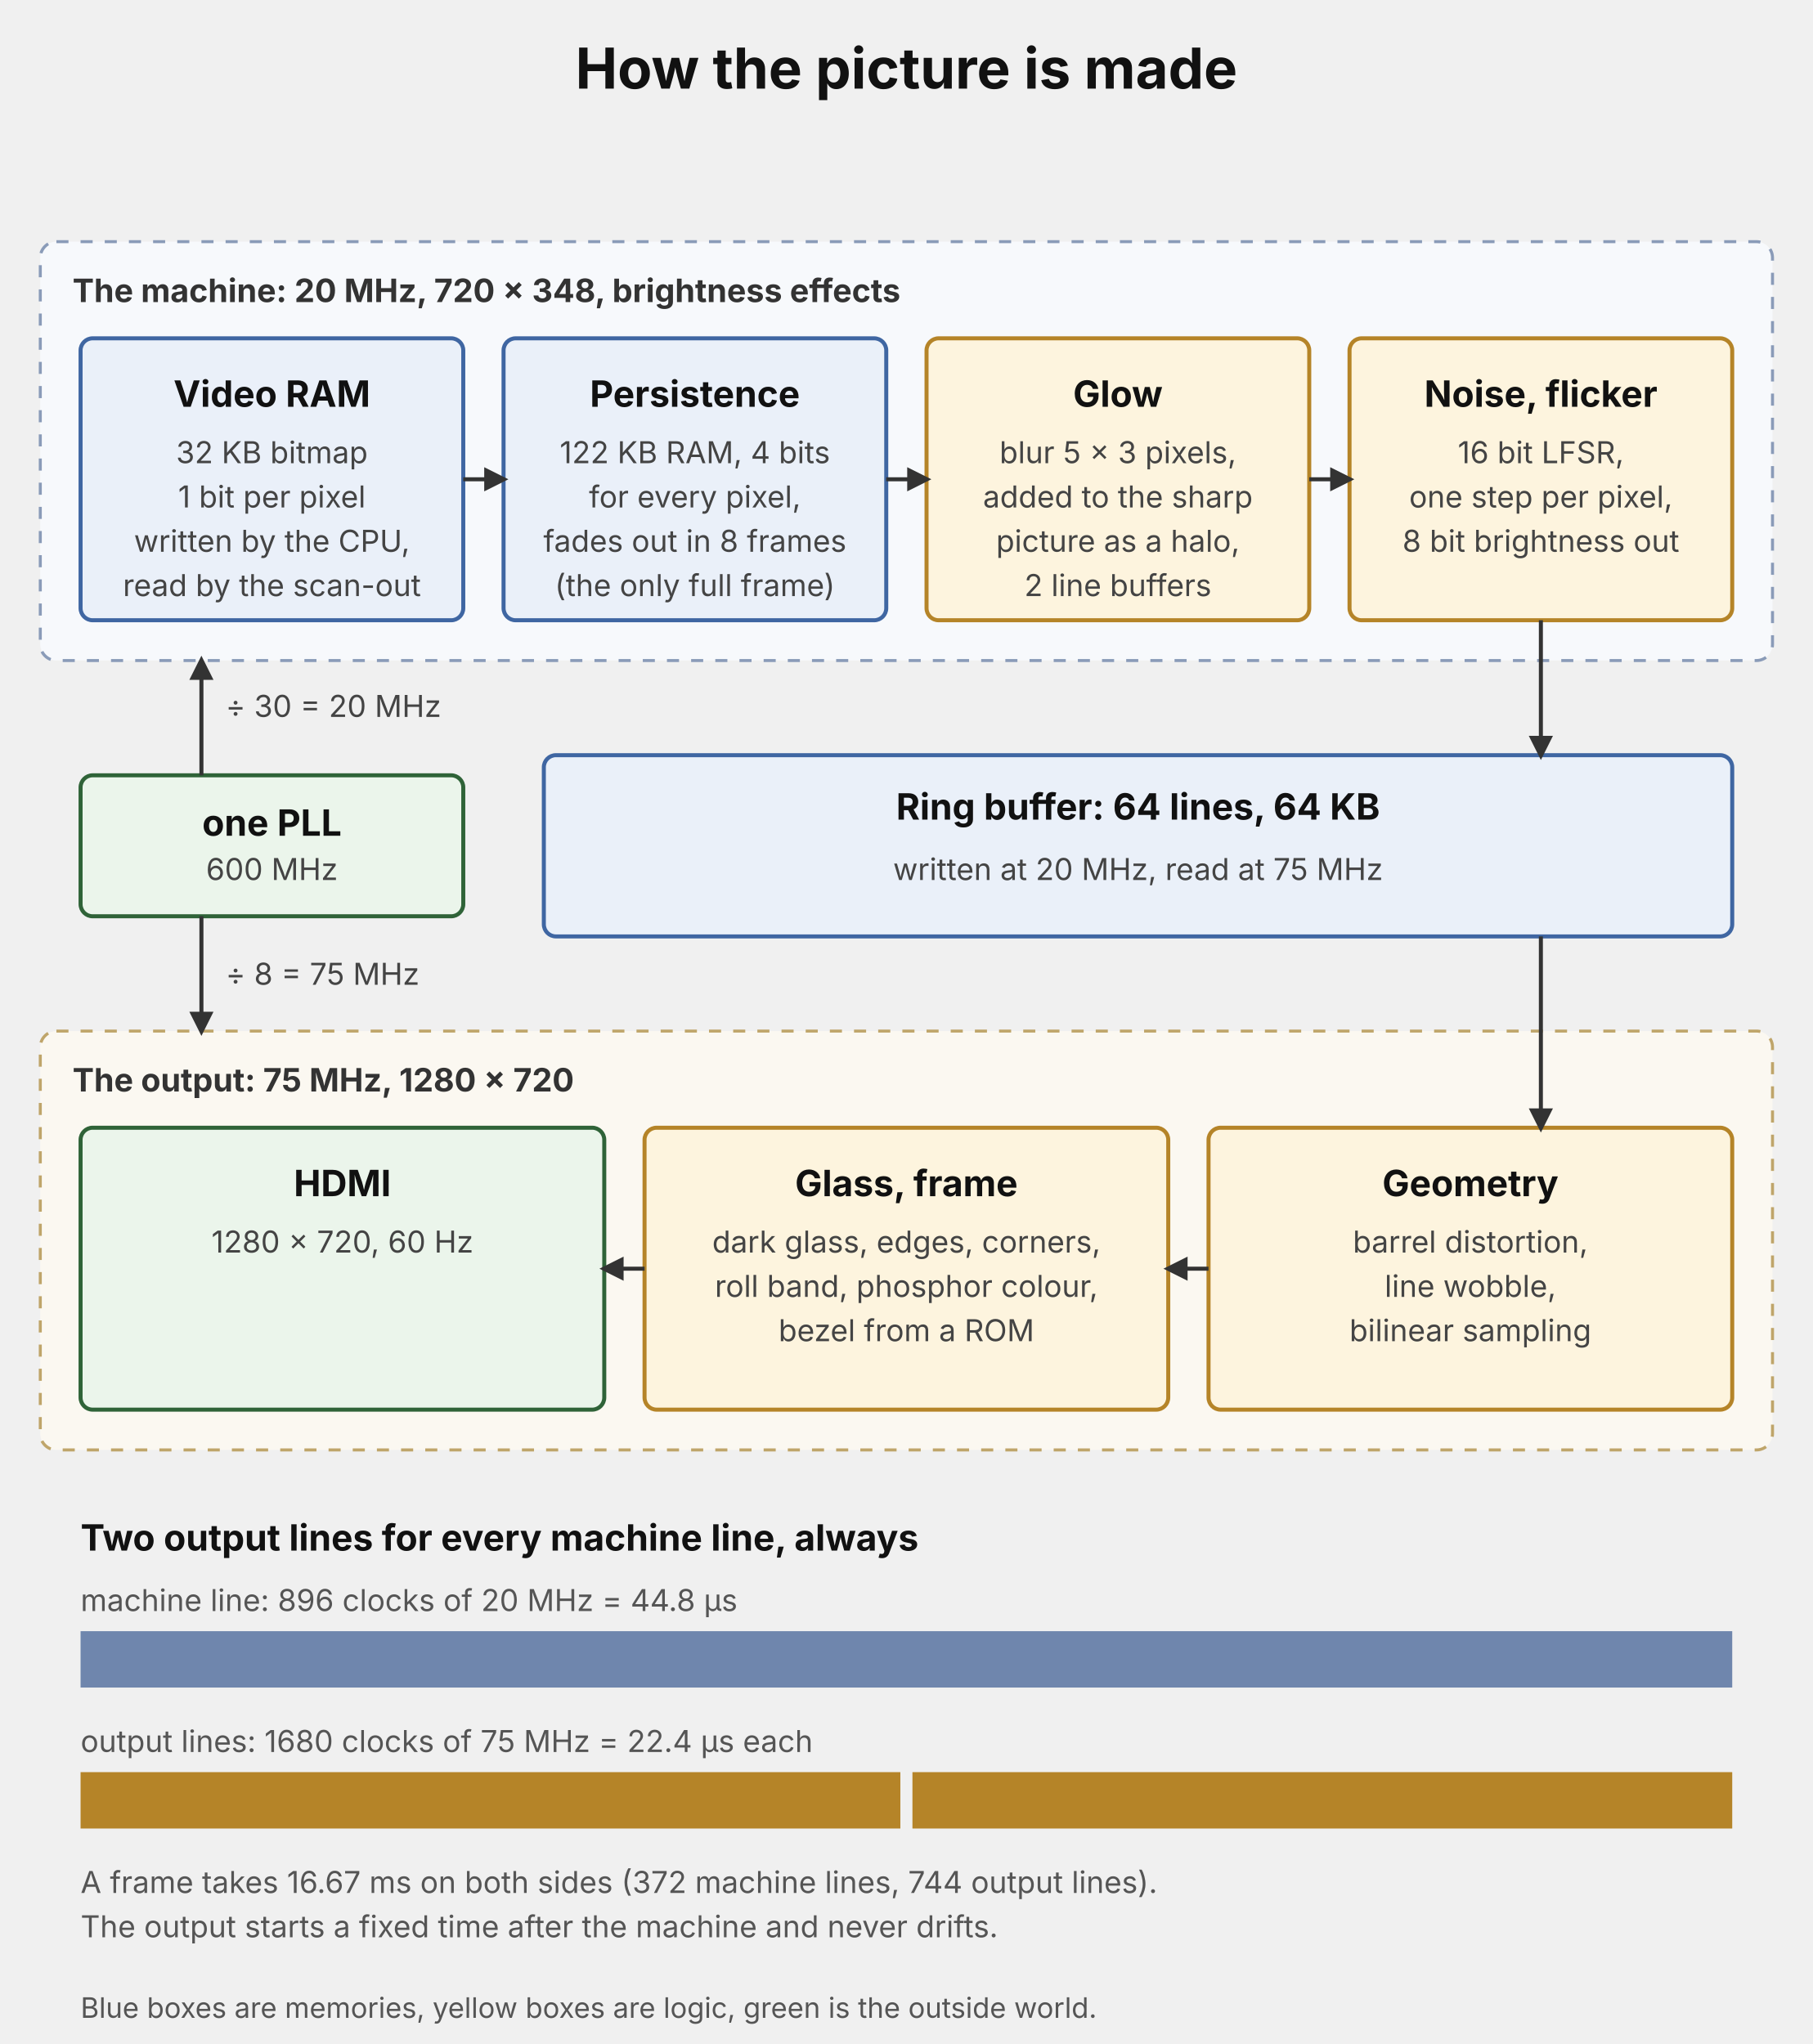
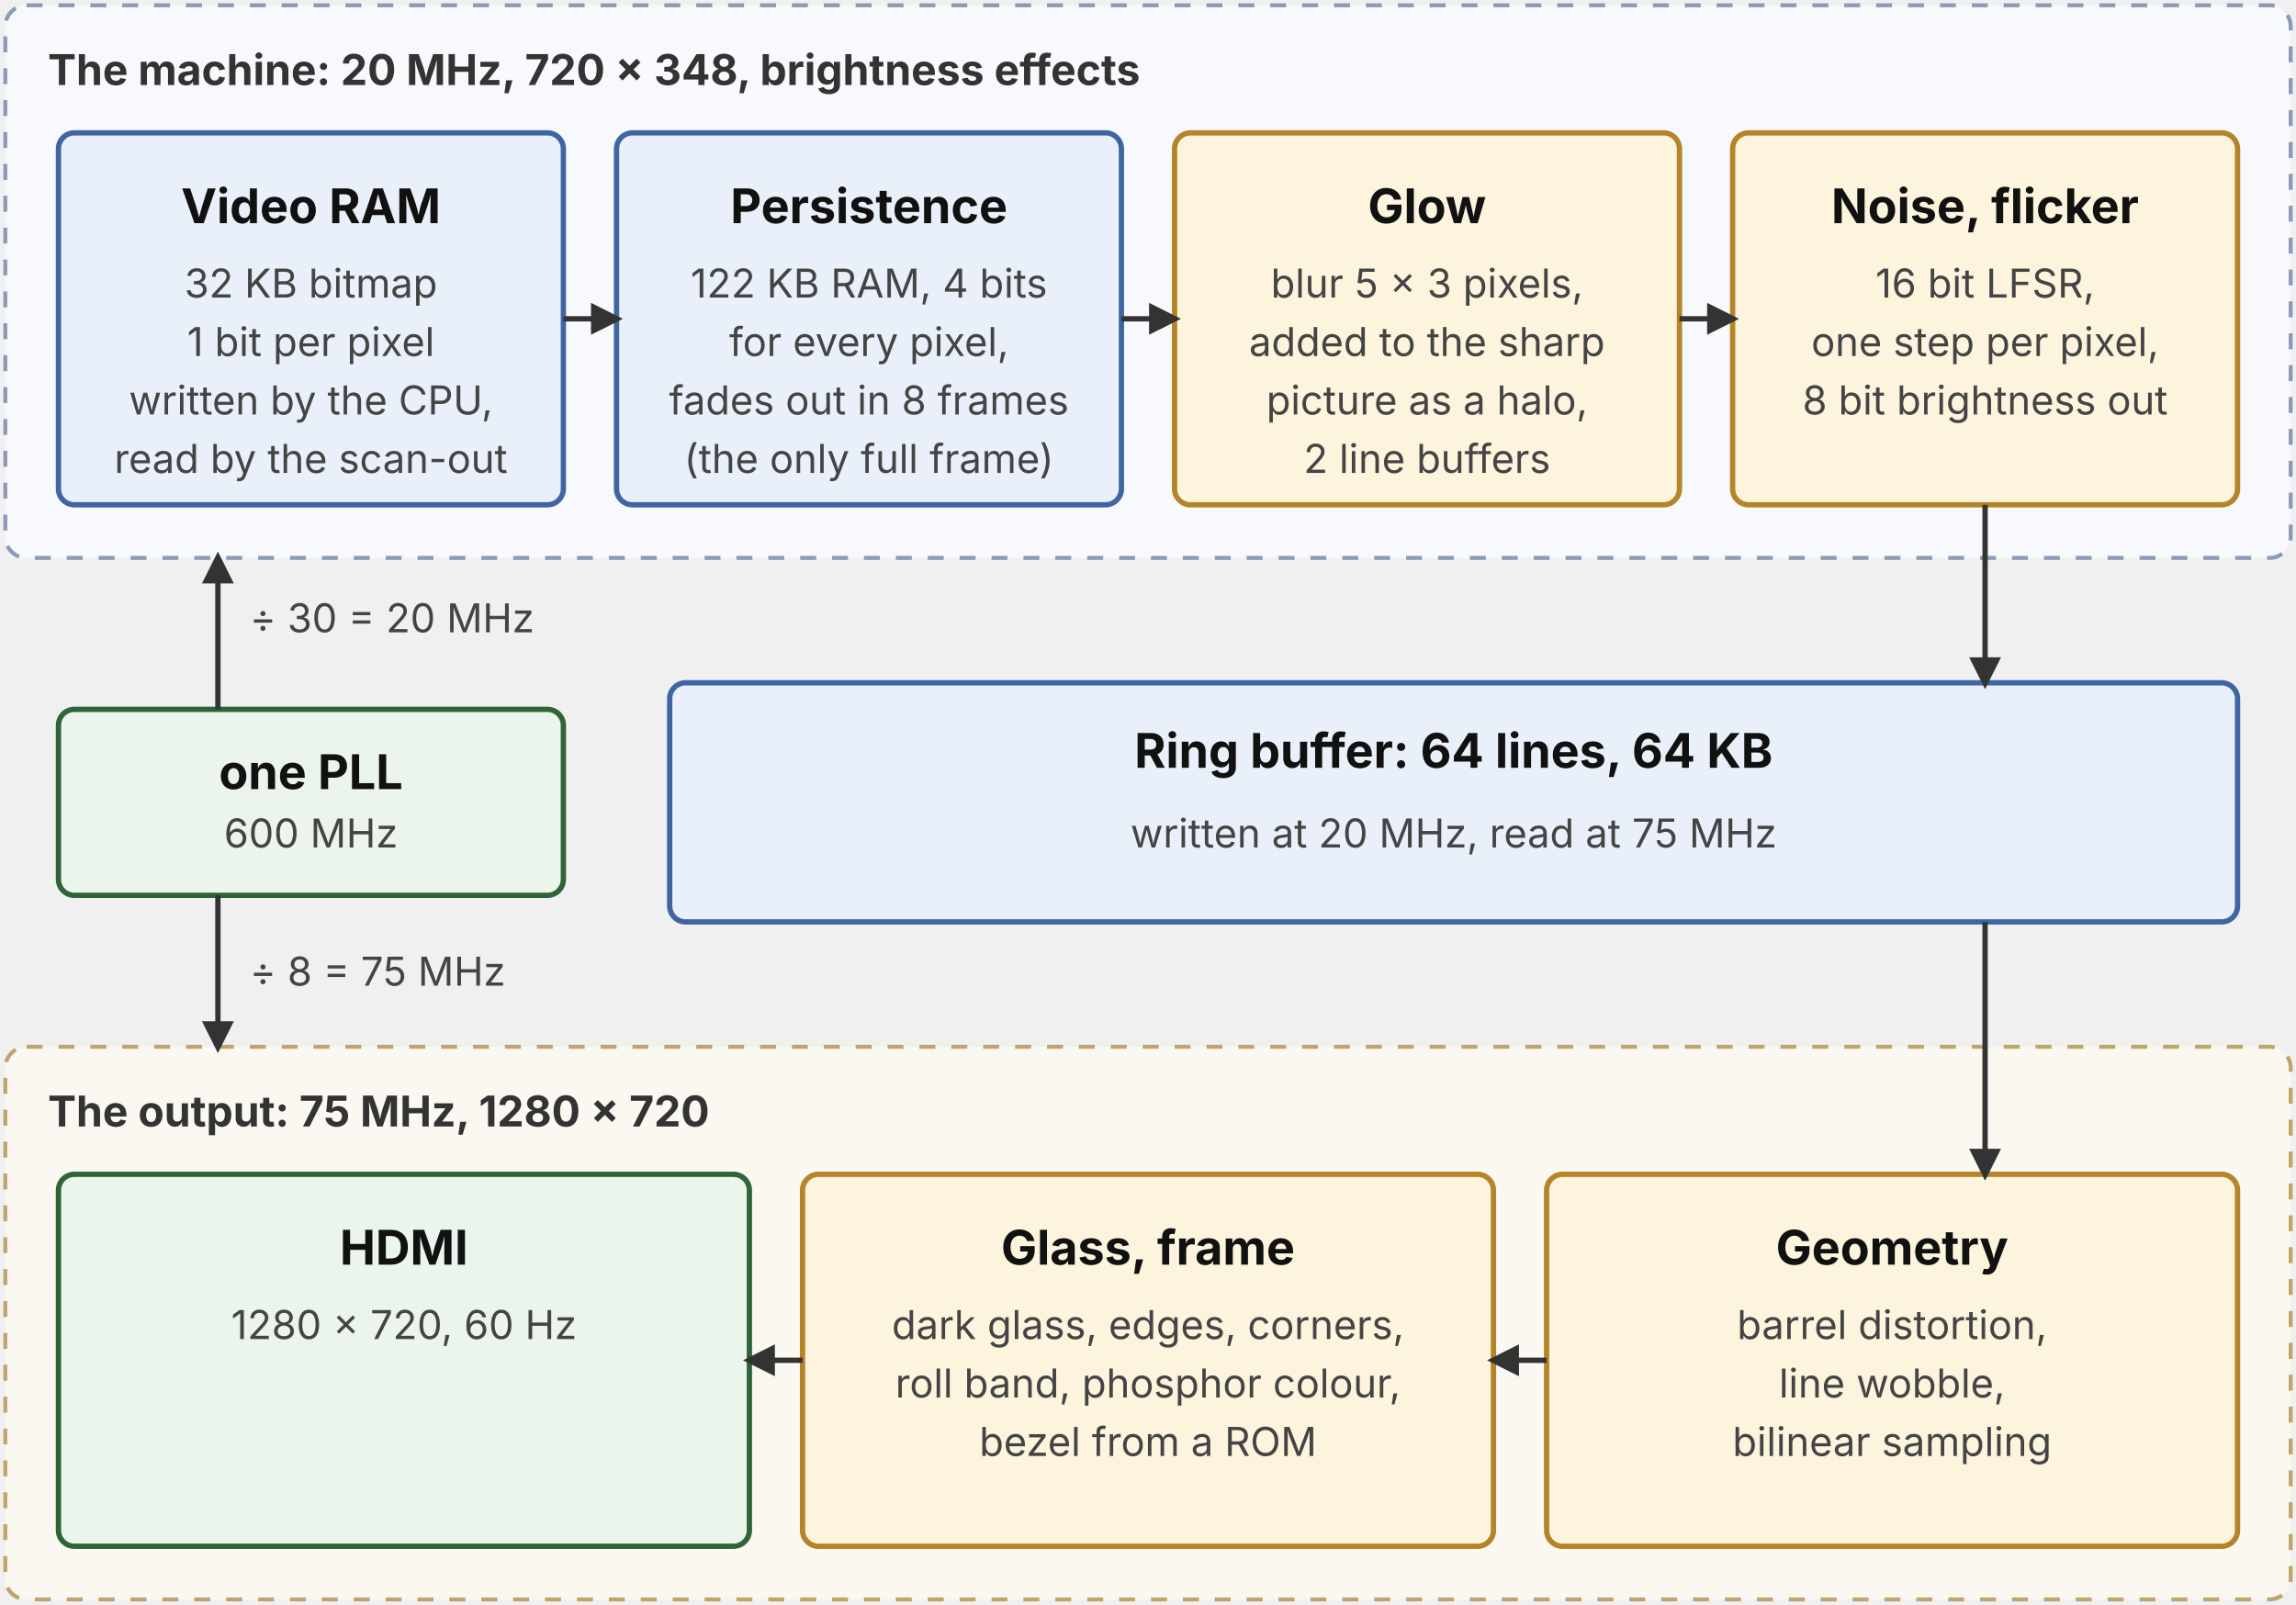
- <svg xmlns="http://www.w3.org/2000/svg" viewBox="0 0 900 1015" width="100%" height="100%">
+ <svg xmlns="http://www.w3.org/2000/svg" viewBox="18 118 864 604" width="100%" height="100%">
  <defs>
    <marker id="arrow" viewBox="0 0 10 10" refX="8" refY="5" markerWidth="6" markerHeight="6" orient="auto-start-reverse">
      <path d="M 0 0 L 10 5 L 0 10 z" fill="#333333" />
    </marker>
    <style>
      .title { font-family: system-ui, -apple-system, sans-serif; font-size: 28px; font-weight: bold; fill: #111; text-anchor: middle; }
      .label-bold { font-family: system-ui, -apple-system, sans-serif; font-size: 18px; font-weight: 700; fill: #111; text-anchor: middle; }
      .label-sub { font-family: system-ui, -apple-system, sans-serif; font-size: 15px; fill: #444; text-anchor: middle; }
      .text-left { font-family: system-ui, -apple-system, sans-serif; font-size: 15px; fill: #555; }
      .zone-title { font-family: system-ui, -apple-system, sans-serif; font-size: 16px; font-weight: 700; fill: #333; }
      .head { font-family: system-ui, -apple-system, sans-serif; font-size: 18px; font-weight: 700; fill: #111; }

      .box-green { fill: #ebf5eb; stroke: #2f6338; stroke-width: 2; rx: 6; }
      .box-yellow { fill: #fdf4de; stroke: #b58428; stroke-width: 2; rx: 6; }
      .box-blue { fill: #eaf0f9; stroke: #3f66a2; stroke-width: 2; rx: 6; }
      .zone-machine { fill: #f7f9fc; stroke: #8a9bb8; stroke-width: 1.5; stroke-dasharray: 6,6; rx: 8; }
      .zone-video { fill: #fbf8f1; stroke: #bfa56a; stroke-width: 1.5; stroke-dasharray: 6,6; rx: 8; }
      .conn-line { stroke: #333333; stroke-width: 2; fill: none; }
      .bar-line { fill: #b58428; }
      .bar-machine { fill: #6f86ad; }
    
    /* Dark theme: the page behind the picture is dark on GitHub */
    @media (prefers-color-scheme: dark) {
      .title { font-family: system-ui, -apple-system, sans-serif; font-size: 28px; font-weight: bold; fill: #e6e6e6; text-anchor: middle; }
      .label-bold { font-family: system-ui, -apple-system, sans-serif; font-size: 18px; font-weight: 700; fill: #e6e6e6; text-anchor: middle; }
      .label-sub { font-family: system-ui, -apple-system, sans-serif; font-size: 15px; fill: #c0c6cf; text-anchor: middle; }
      .text-left { font-family: system-ui, -apple-system, sans-serif; font-size: 15px; fill: #aab; }
      .zone-title { font-family: system-ui, -apple-system, sans-serif; font-size: 16px; font-weight: 700; fill: #cfd5de; }
      .head { font-family: system-ui, -apple-system, sans-serif; font-size: 18px; font-weight: 700; fill: #e6e6e6; }

      .box-green { fill: #1f3425; stroke: #6fae82; stroke-width: 2; rx: 6; }
      .box-yellow { fill: #2a2415; stroke: #d9a24a; stroke-width: 2; rx: 6; }
      .box-blue { fill: #1d2a3d; stroke: #6f9be0; stroke-width: 2; rx: 6; }
      .zone-machine { fill: #161b22; stroke: #4f6a94; stroke-width: 1.5; stroke-dasharray: 6,6; rx: 8; }
      .zone-video { fill: #1c1a14; stroke: #8a7340; stroke-width: 1.5; stroke-dasharray: 6,6; rx: 8; }
      .conn-line { stroke: #cfd5de; stroke-width: 2; fill: none; }
      .bar-line { fill: #d9a24a; }
      .bar-machine { fill: #6f86ad; }
    
      [fill="#111"] { fill: #e6e6e6; }
      [stroke="#111"] { stroke: #e6e6e6; }
      [fill="#333"] { fill: #cfd5de; }
      [stroke="#333"] { stroke: #cfd5de; }
      [fill="#333333"] { fill: #cfd5de; }
      [stroke="#333333"] { stroke: #cfd5de; }
      [fill="#444"] { fill: #c0c6cf; }
      [stroke="#444"] { stroke: #c0c6cf; }
      [fill="#555"] { fill: #aab; }
      [stroke="#555"] { stroke: #aab; }
      [fill="#f7f9fc"] { fill: #161b22; }
      [stroke="#f7f9fc"] { stroke: #161b22; }
      [fill="#8a9bb8"] { fill: #4f6a94; }
      [stroke="#8a9bb8"] { stroke: #4f6a94; }
      [fill="#fbf8f1"] { fill: #1c1a14; }
      [stroke="#fbf8f1"] { stroke: #1c1a14; }
      [fill="#bfa56a"] { fill: #8a7340; }
      [stroke="#bfa56a"] { stroke: #8a7340; }
      [fill="#eaf0f9"] { fill: #1d2a3d; }
      [stroke="#eaf0f9"] { stroke: #1d2a3d; }
      [fill="#3f66a2"] { fill: #6f9be0; }
      [stroke="#3f66a2"] { stroke: #6f9be0; }
      [fill="#fdf4de"] { fill: #2a2415; }
      [stroke="#fdf4de"] { stroke: #2a2415; }
      [fill="#b58428"] { fill: #d9a24a; }
      [stroke="#b58428"] { stroke: #d9a24a; }
      [fill="#ebf5eb"] { fill: #1f3425; }
      [stroke="#ebf5eb"] { stroke: #1f3425; }
      [fill="#2f6338"] { fill: #6fae82; }
      [stroke="#2f6338"] { stroke: #6fae82; }
      [fill="#ffffff"] { fill: #0d1117; }
      [stroke="#ffffff"] { stroke: #0d1117; }
    }
  </style>
  </defs>
-   <text x="450" y="44" class="title">How the picture is made</text>
  <rect x="20" y="120" width="860" height="208" class="zone-machine" />
  <text x="36" y="150" class="zone-title">The machine: 20 MHz, 720 × 348, brightness effects</text>
  <rect x="20" y="512" width="860" height="208" class="zone-video" />
  <text x="36" y="542" class="zone-title">The output: 75 MHz, 1280 × 720</text>
  <g transform="translate(40,168)">
    <rect width="190" height="140" class="box-blue" />
    <text x="95.0" y="34" class="label-bold">Video RAM</text>
    <text x="95.0" y="62" class="label-sub">32 KB bitmap</text>
    <text x="95.0" y="84" class="label-sub">1 bit per pixel</text>
    <text x="95.0" y="106" class="label-sub">written by the CPU,</text>
    <text x="95.0" y="128" class="label-sub">read by the scan-out</text>
  </g>
  <g transform="translate(250,168)">
    <rect width="190" height="140" class="box-blue" />
    <text x="95.0" y="34" class="label-bold">Persistence</text>
    <text x="95.0" y="62" class="label-sub">122 KB RAM, 4 bits</text>
    <text x="95.0" y="84" class="label-sub">for every pixel,</text>
    <text x="95.0" y="106" class="label-sub">fades out in 8 frames</text>
    <text x="95.0" y="128" class="label-sub">(the only full frame)</text>
  </g>
  <g transform="translate(460,168)">
    <rect width="190" height="140" class="box-yellow" />
    <text x="95.0" y="34" class="label-bold">Glow</text>
    <text x="95.0" y="62" class="label-sub">blur 5 × 3 pixels,</text>
    <text x="95.0" y="84" class="label-sub">added to the sharp</text>
    <text x="95.0" y="106" class="label-sub">picture as a halo,</text>
    <text x="95.0" y="128" class="label-sub">2 line buffers</text>
  </g>
  <g transform="translate(670,168)">
    <rect width="190" height="140" class="box-yellow" />
    <text x="95.0" y="34" class="label-bold">Noise, flicker</text>
    <text x="95.0" y="62" class="label-sub">16 bit LFSR,</text>
    <text x="95.0" y="84" class="label-sub">one step per pixel,</text>
    <text x="95.0" y="106" class="label-sub">8 bit brightness out</text>
  </g>
  <line x1="230" y1="238" x2="250" y2="238" class="conn-line" marker-end="url(#arrow)" />
  <line x1="440" y1="238" x2="460" y2="238" class="conn-line" marker-end="url(#arrow)" />
  <line x1="650" y1="238" x2="670" y2="238" class="conn-line" marker-end="url(#arrow)" />
  <g transform="translate(270,375)">
    <rect width="590" height="90" class="box-blue" />
    <text x="295.0" y="32" class="label-bold">Ring buffer: 64 lines, 64 KB</text>
    <text x="295.0" y="62" class="label-sub">written at 20 MHz, read at 75 MHz</text>
  </g>
  <line x1="765" y1="308" x2="765" y2="375" class="conn-line" marker-end="url(#arrow)" />
  <g transform="translate(600,560)">
    <rect width="260" height="140" class="box-yellow" />
    <text x="130.0" y="34" class="label-bold">Geometry</text>
    <text x="130.0" y="62" class="label-sub">barrel distortion,</text>
    <text x="130.0" y="84" class="label-sub">line wobble,</text>
    <text x="130.0" y="106" class="label-sub">bilinear sampling</text>
  </g>
  <g transform="translate(320,560)">
    <rect width="260" height="140" class="box-yellow" />
    <text x="130.0" y="34" class="label-bold">Glass, frame</text>
    <text x="130.0" y="62" class="label-sub">dark glass, edges, corners,</text>
    <text x="130.0" y="84" class="label-sub">roll band, phosphor colour,</text>
    <text x="130.0" y="106" class="label-sub">bezel from a ROM</text>
  </g>
  <g transform="translate(40,560)">
    <rect width="260" height="140" class="box-green" />
    <text x="130.0" y="34" class="label-bold">HDMI</text>
    <text x="130.0" y="62" class="label-sub">1280 × 720, 60 Hz</text>
  </g>
  <line x1="600" y1="630" x2="580" y2="630" class="conn-line" marker-end="url(#arrow)" />
  <line x1="320" y1="630" x2="300" y2="630" class="conn-line" marker-end="url(#arrow)" />
  <line x1="765" y1="465" x2="765" y2="560" class="conn-line" marker-end="url(#arrow)" />
  <g transform="translate(40,385)">
    <rect width="190" height="70" class="box-green" />
    <text x="95" y="30" class="label-bold">one PLL</text>
    <text x="95" y="52" class="label-sub">600 MHz</text>
  </g>
  <line x1="100" y1="385" x2="100" y2="328" class="conn-line" marker-end="url(#arrow)" />
  <text x="112" y="356" class="label-sub" style="text-anchor: start">÷ 30 = 20 MHz</text>
  <line x1="100" y1="455" x2="100" y2="512" class="conn-line" marker-end="url(#arrow)" />
  <text x="112" y="489" class="label-sub" style="text-anchor: start">÷ 8 = 75 MHz</text>
-   <text x="40" y="770" class="head">Two output lines for every machine line, always</text>
-   <text x="40" y="800" class="text-left">machine line: 896 clocks of 20 MHz = 44.8 µs</text>
-   <rect x="40" y="810" width="820" height="28" class="bar-machine" />
-   <text x="40" y="870" class="text-left">output lines: 1680 clocks of 75 MHz = 22.4 µs each</text>
-   <rect x="40" y="880" width="407.0" height="28" class="bar-line" />
-   <rect x="453.0" y="880" width="407.0" height="28" class="bar-line" />
-   <text x="40" y="940" class="text-left">A frame takes 16.67 ms on both sides (372 machine lines, 744 output lines).</text>
-   <text x="40" y="962" class="text-left">The output starts a fixed time after the machine and never drifts.</text>
-   <text x="40" y="1002" class="text-left" style="font-size: 14px">Blue boxes are memories, yellow boxes are logic, green is the outside world.</text>
</svg>
